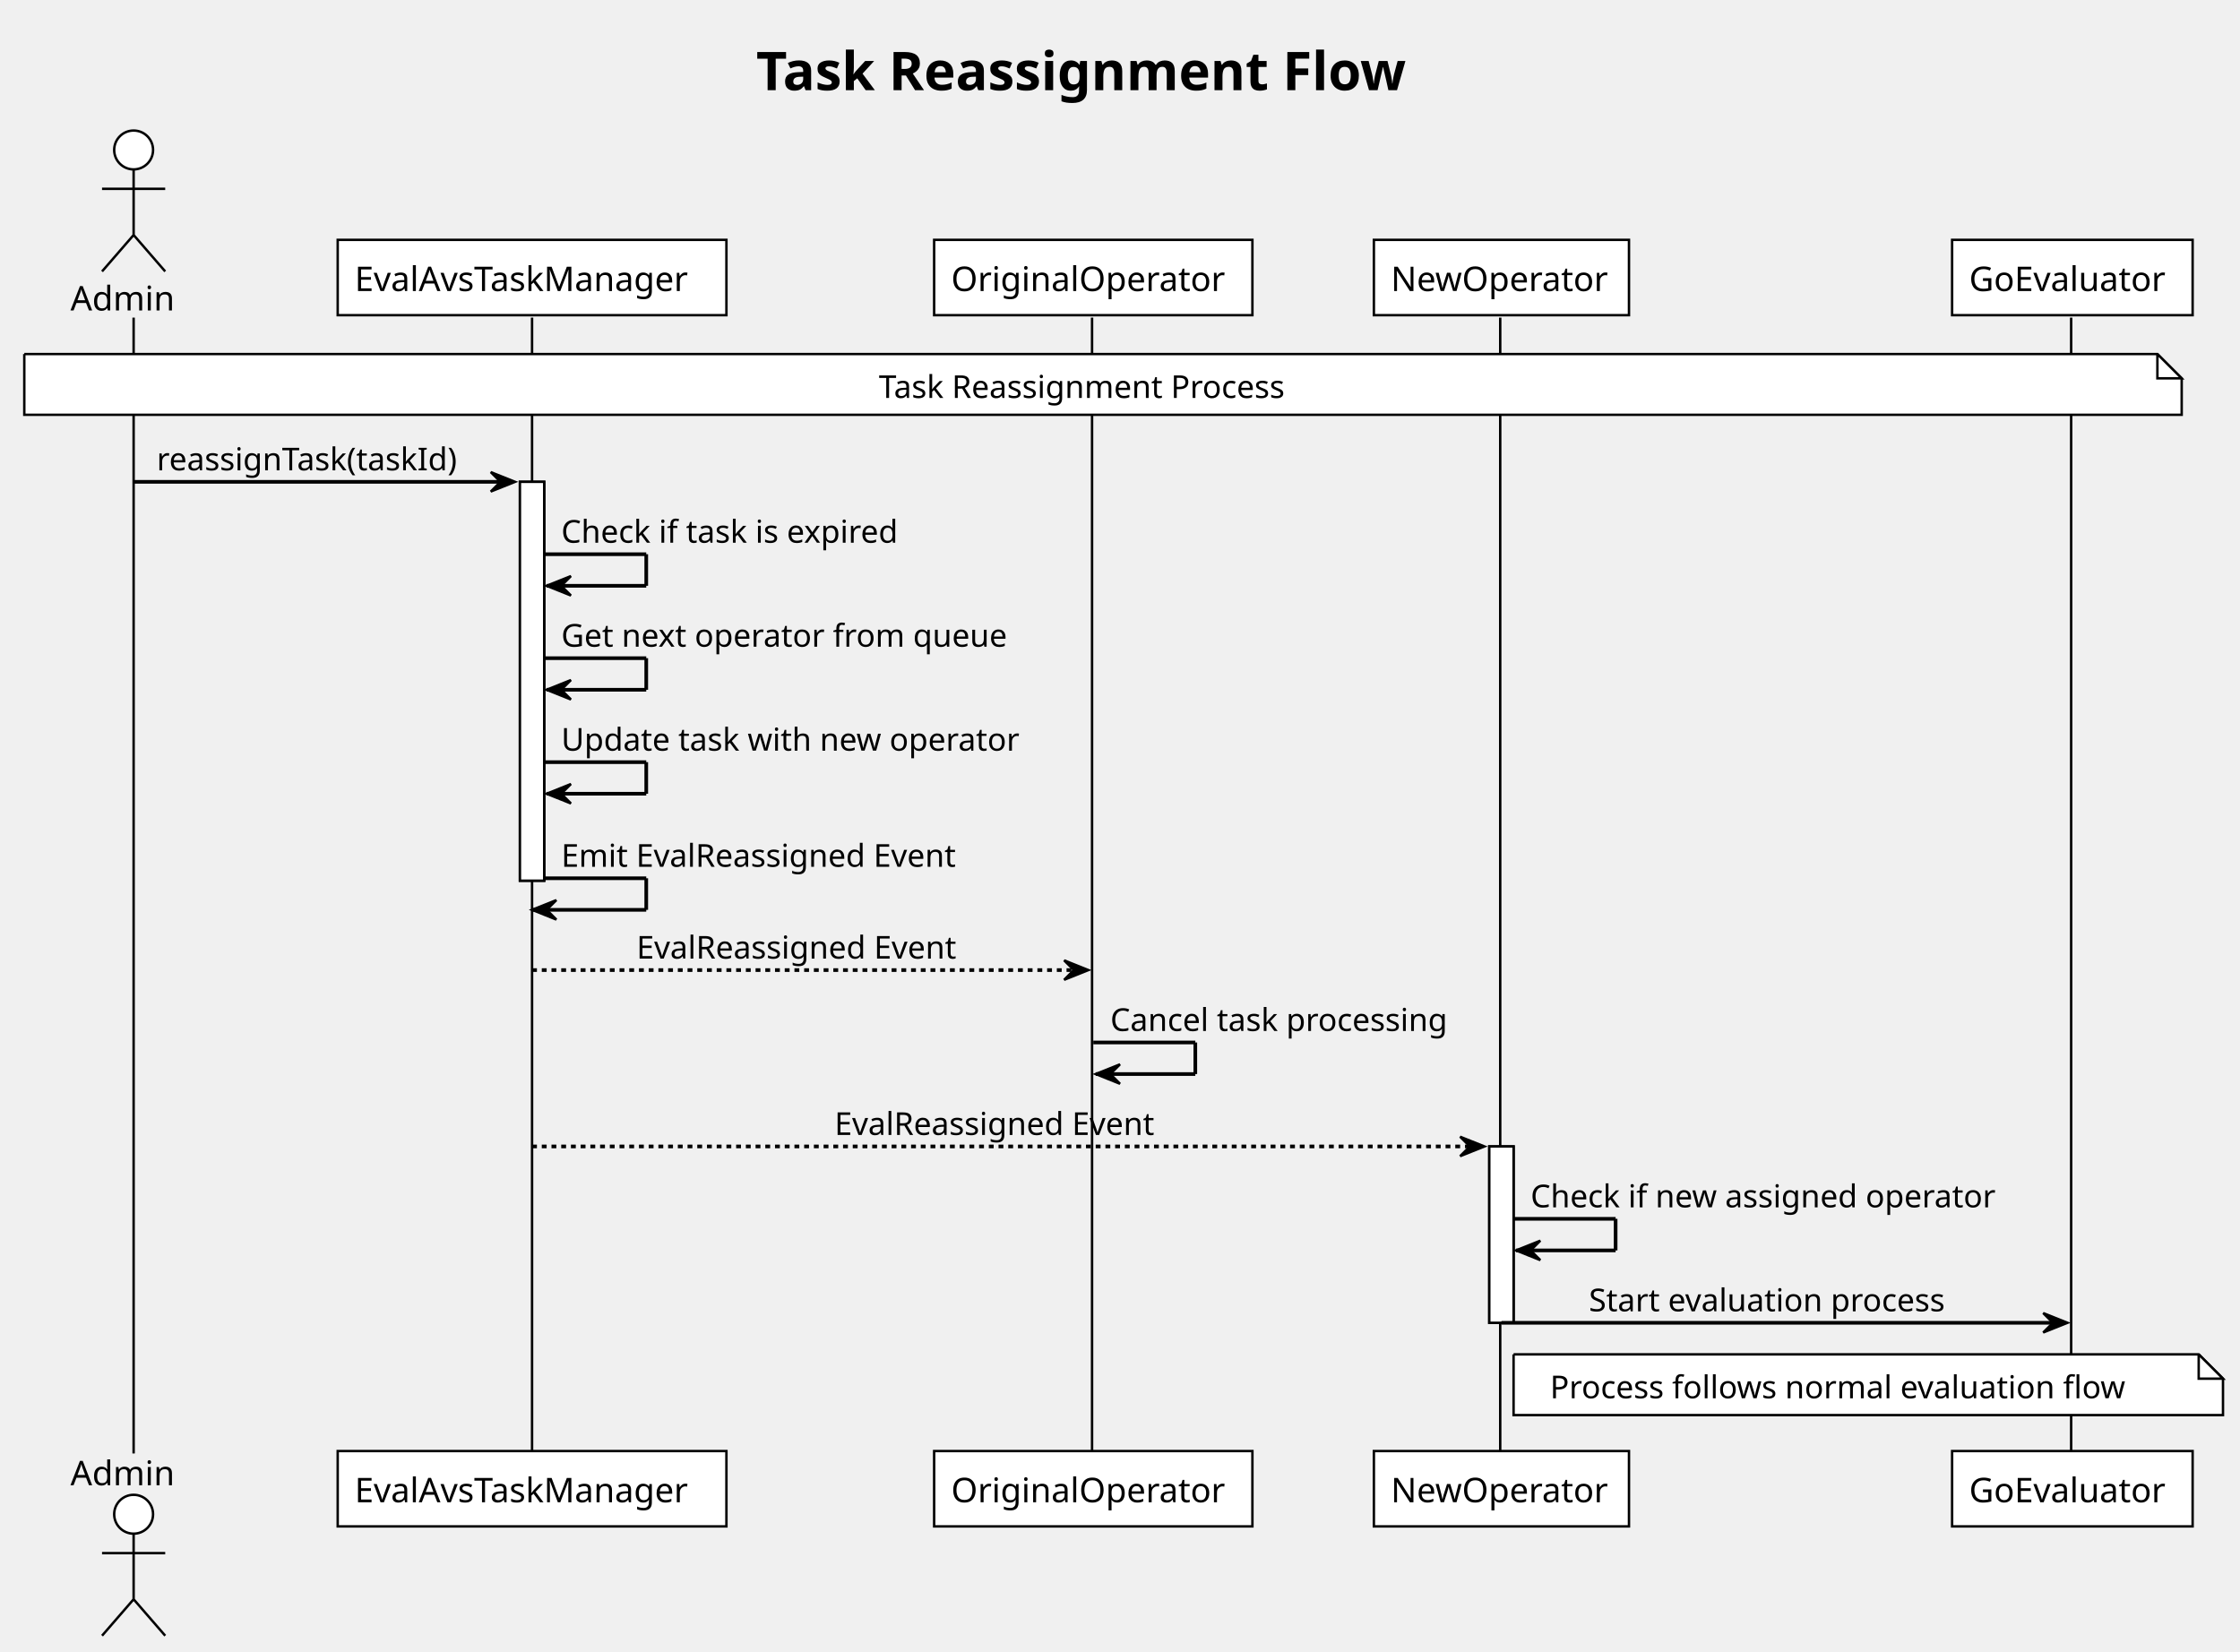
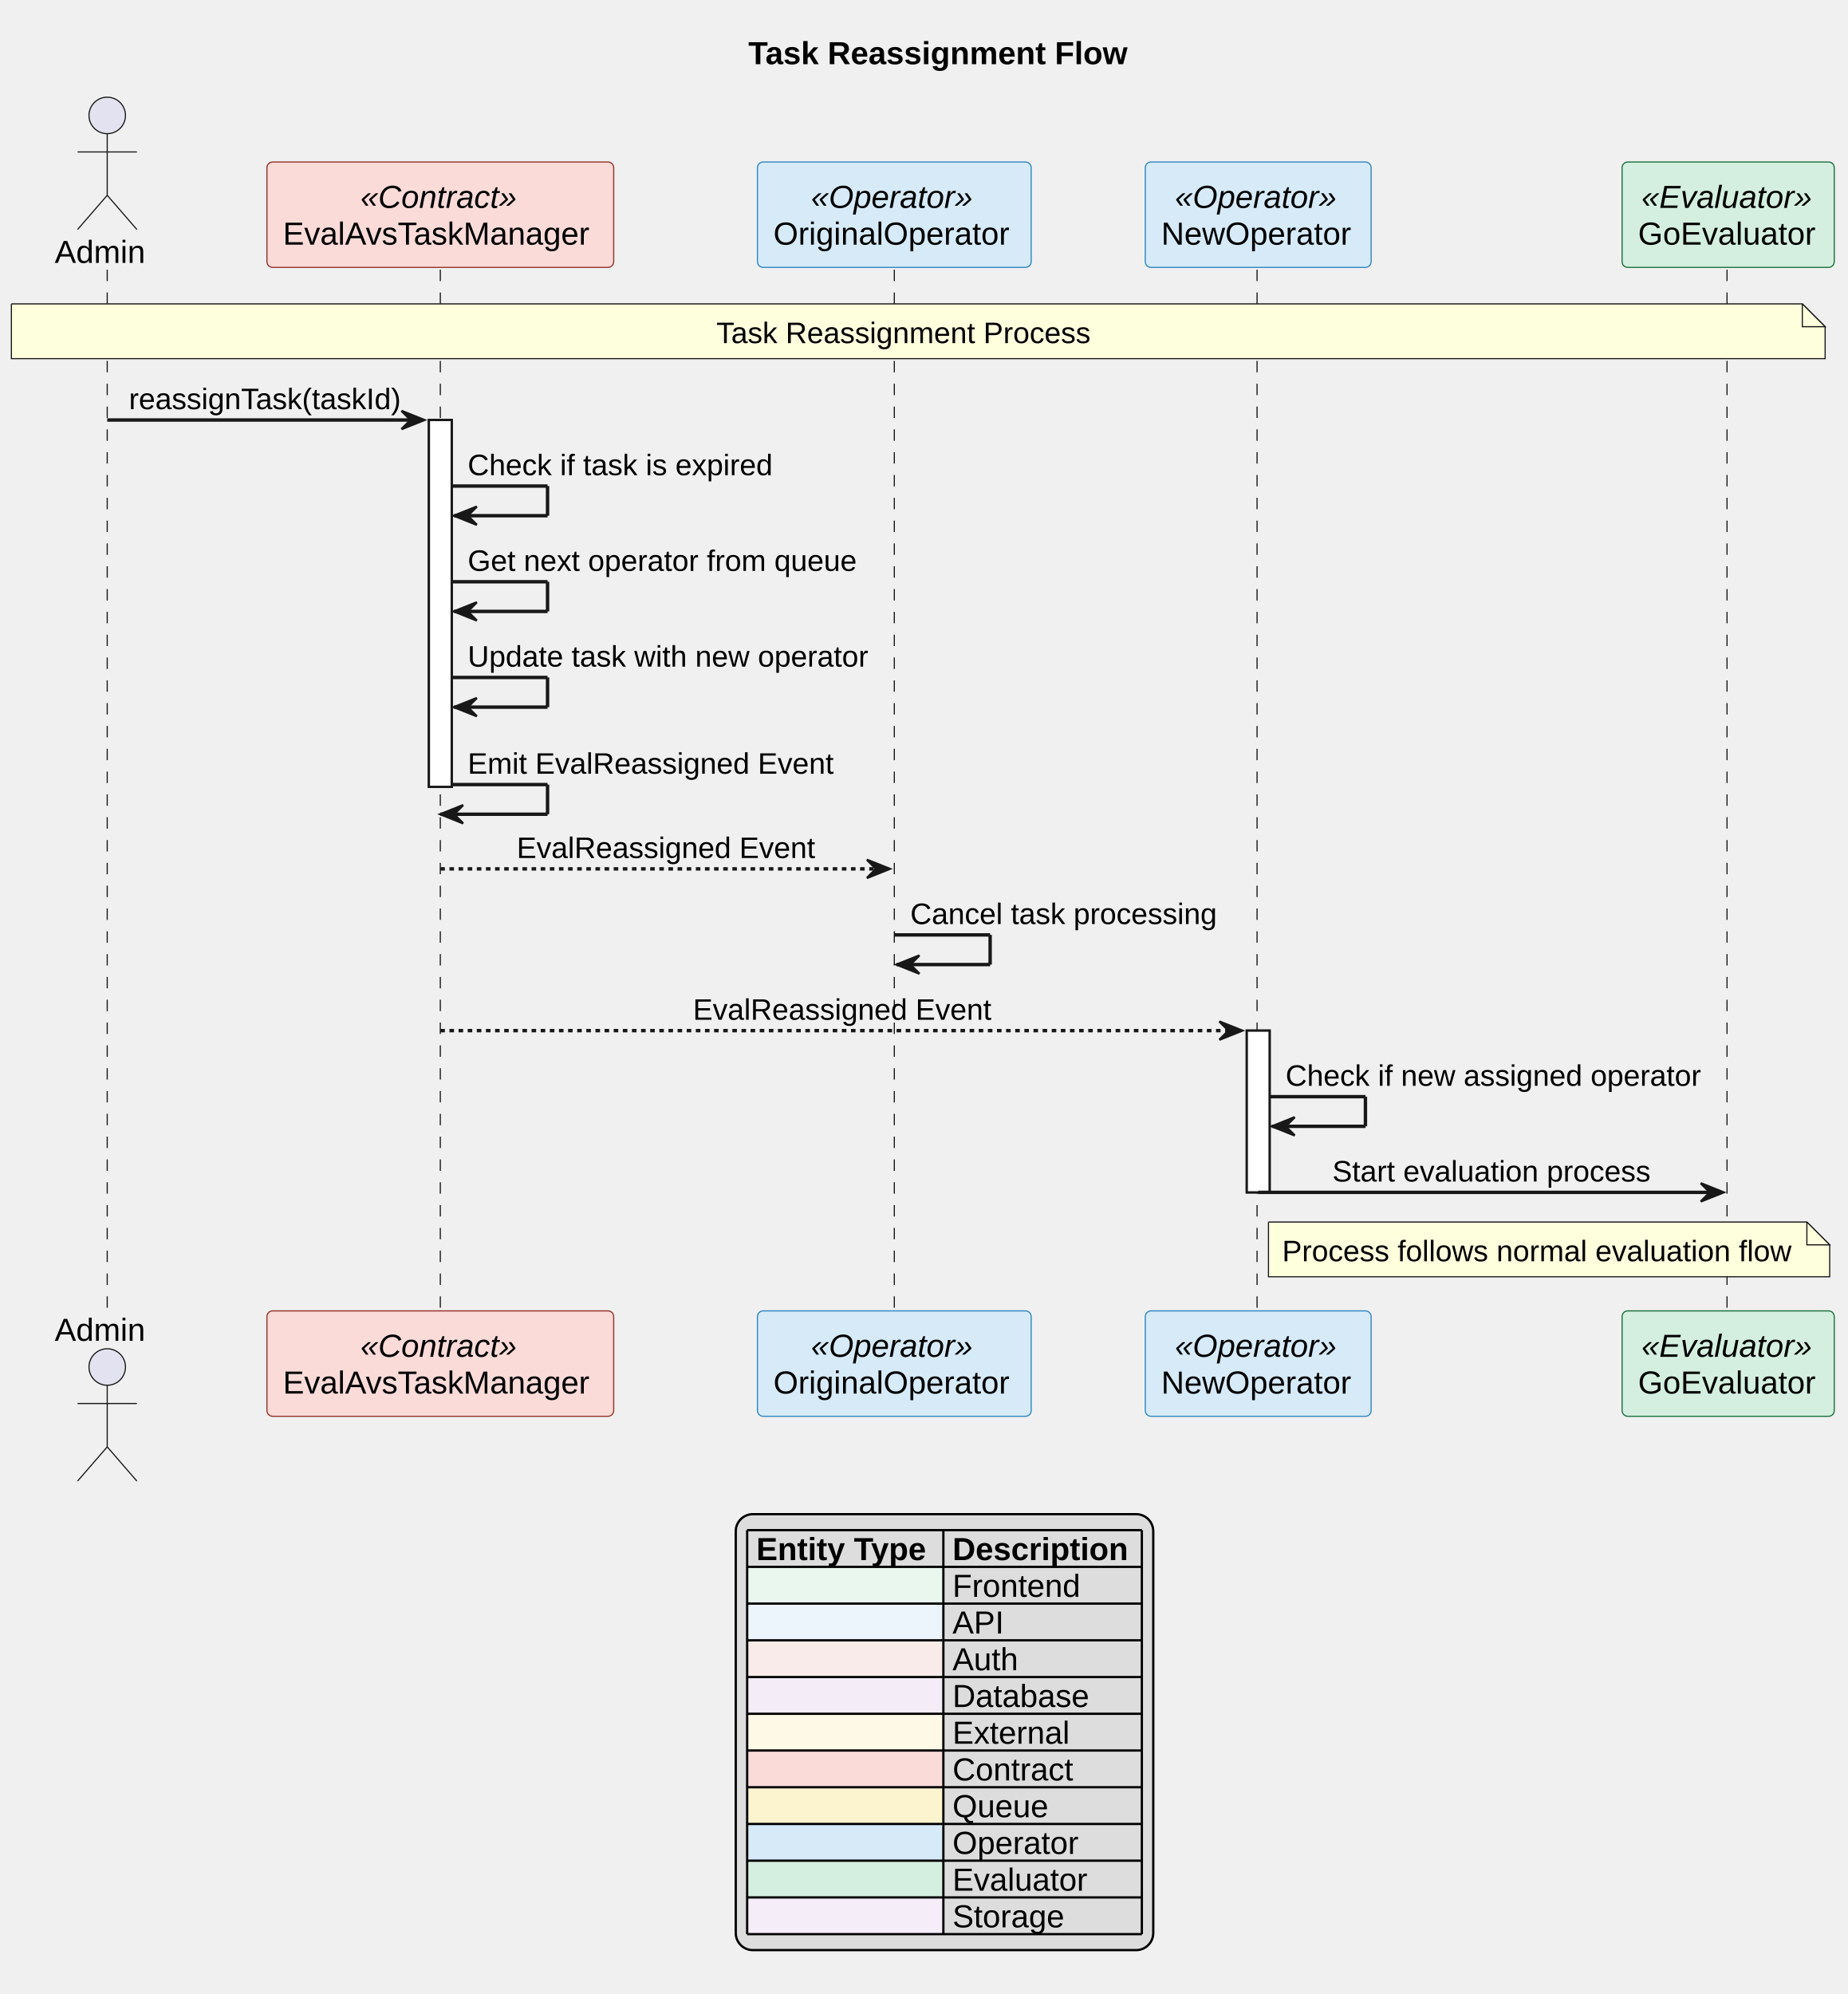
- <svg xmlns="http://www.w3.org/2000/svg" contentStyleType="text/css" height="680px" preserveAspectRatio="none" style="width:922px;height:680px;background:#FFFFFF;" version="1.1" viewBox="0 0 922 680" width="922px" zoomAndPan="magnify">
+ <svg xmlns="http://www.w3.org/2000/svg" contentStyleType="text/css" height="874px" preserveAspectRatio="none" style="width:810px;height:874px;background:#FFFFFF;" version="1.1" viewBox="0 0 810 874" width="810px" zoomAndPan="magnify">
  <defs />
  <g>
-     <text fill="#000000" font-family="Verdana" font-size="22" font-weight="bold" lengthAdjust="spacing" textLength="309" x="311.25" y="37.118">Task Reassignment Flow</text>
-     <rect fill="#FFFFFF" height="164.197" style="stroke:#000000;stroke-width:1.0;" width="10" x="214" y="198.351" />
-     <rect fill="#FFFFFF" height="72.599" style="stroke:#000000;stroke-width:1.0;" width="10" x="613" y="471.946" />
-     <line style="stroke:#000000;stroke-width:1.0;" x1="55" x2="55" y1="130.752" y2="598.344" />
-     <line style="stroke:#000000;stroke-width:1.0;" x1="219" x2="219" y1="130.752" y2="598.344" />
-     <line style="stroke:#000000;stroke-width:1.0;" x1="449.5" x2="449.5" y1="130.752" y2="598.344" />
-     <line style="stroke:#000000;stroke-width:1.0;" x1="617.5" x2="617.5" y1="130.752" y2="598.344" />
-     <line style="stroke:#000000;stroke-width:1.0;" x1="852.5" x2="852.5" y1="130.752" y2="598.344" />
-     <text fill="#000000" font-family="Verdana" font-size="14" lengthAdjust="spacing" textLength="46" x="29" y="127.812">Admin</text>
-     <ellipse cx="55" cy="61.737" fill="#FFFFFF" rx="8" ry="8" style="stroke:#000000;stroke-width:1.0;" />
-     <path d="M55,69.737 L55,96.737 M42,77.737 L68,77.737 M55,96.737 L42,111.737 M55,96.737 L68,111.737 " fill="none" style="stroke:#000000;stroke-width:1.0;" />
-     <text fill="#000000" font-family="Verdana" font-size="14" lengthAdjust="spacing" textLength="46" x="29" y="611.419">Admin</text>
-     <ellipse cx="55" cy="623.358" fill="#FFFFFF" rx="8" ry="8" style="stroke:#000000;stroke-width:1.0;" />
-     <path d="M55,631.358 L55,658.358 M42,639.358 L68,639.358 M55,658.358 L42,673.358 M55,658.358 L68,673.358 " fill="none" style="stroke:#000000;stroke-width:1.0;" />
-     <rect fill="#FFFFFF" height="31.015" style="stroke:#000000;stroke-width:1.0;" width="160" x="139" y="98.737" />
-     <text fill="#000000" font-family="Verdana" font-size="14" lengthAdjust="spacing" textLength="146" x="146" y="119.812">EvalAvsTaskManager</text>
-     <rect fill="#FFFFFF" height="31.015" style="stroke:#000000;stroke-width:1.0;" width="160" x="139" y="597.344" />
-     <text fill="#000000" font-family="Verdana" font-size="14" lengthAdjust="spacing" textLength="146" x="146" y="618.419">EvalAvsTaskManager</text>
-     <rect fill="#FFFFFF" height="31.015" style="stroke:#000000;stroke-width:1.0;" width="131" x="384.5" y="98.737" />
-     <text fill="#000000" font-family="Verdana" font-size="14" lengthAdjust="spacing" textLength="117" x="391.5" y="119.812">OriginalOperator</text>
-     <rect fill="#FFFFFF" height="31.015" style="stroke:#000000;stroke-width:1.0;" width="131" x="384.5" y="597.344" />
-     <text fill="#000000" font-family="Verdana" font-size="14" lengthAdjust="spacing" textLength="117" x="391.5" y="618.419">OriginalOperator</text>
-     <rect fill="#FFFFFF" height="31.015" style="stroke:#000000;stroke-width:1.0;" width="105" x="565.5" y="98.737" />
-     <text fill="#000000" font-family="Verdana" font-size="14" lengthAdjust="spacing" textLength="91" x="572.5" y="119.812">NewOperator</text>
-     <rect fill="#FFFFFF" height="31.015" style="stroke:#000000;stroke-width:1.0;" width="105" x="565.5" y="597.344" />
-     <text fill="#000000" font-family="Verdana" font-size="14" lengthAdjust="spacing" textLength="91" x="572.5" y="618.419">NewOperator</text>
-     <rect fill="#FFFFFF" height="31.015" style="stroke:#000000;stroke-width:1.0;" width="99" x="803.5" y="98.737" />
-     <text fill="#000000" font-family="Verdana" font-size="14" lengthAdjust="spacing" textLength="85" x="810.5" y="119.812">GoEvaluator</text>
-     <rect fill="#FFFFFF" height="31.015" style="stroke:#000000;stroke-width:1.0;" width="99" x="803.5" y="597.344" />
-     <text fill="#000000" font-family="Verdana" font-size="14" lengthAdjust="spacing" textLength="85" x="810.5" y="618.419">GoEvaluator</text>
-     <rect fill="#FFFFFF" height="164.197" style="stroke:#000000;stroke-width:1.0;" width="10" x="214" y="198.351" />
-     <rect fill="#FFFFFF" height="72.599" style="stroke:#000000;stroke-width:1.0;" width="10" x="613" y="471.946" />
-     <path d="M10,145.752 L10,170.752 L898,170.752 L898,155.752 L888,145.752 L10,145.752 " fill="#FFFFFF" style="stroke:#000000;stroke-width:1.0;" />
-     <path d="M888,145.752 L888,155.752 L898,155.752 L888,145.752 " fill="#FFFFFF" style="stroke:#000000;stroke-width:1.0;" />
-     <text fill="#000000" font-family="Verdana" font-size="13" lengthAdjust="spacing" textLength="185" x="361.75" y="163.822">Task Reassignment Process</text>
-     <polygon fill="#000000" points="202,194.351,212,198.351,202,202.351,206,198.351" style="stroke:#000000;stroke-width:1.0;" />
-     <line style="stroke:#000000;stroke-width:1.5;" x1="55" x2="208" y1="198.351" y2="198.351" />
-     <text fill="#000000" font-family="Verdana" font-size="13" lengthAdjust="spacing" textLength="140" x="64.5" y="193.621">reassignTask(taskId)</text>
-     <line style="stroke:#000000;stroke-width:1.5;" x1="224" x2="266" y1="228.15" y2="228.15" />
-     <line style="stroke:#000000;stroke-width:1.5;" x1="266" x2="266" y1="228.15" y2="241.15" />
-     <line style="stroke:#000000;stroke-width:1.5;" x1="225" x2="266" y1="241.15" y2="241.15" />
-     <polygon fill="#000000" points="235,237.15,225,241.15,235,245.15,231,241.15" style="stroke:#000000;stroke-width:1.0;" />
-     <text fill="#000000" font-family="Verdana" font-size="13" lengthAdjust="spacing" textLength="158" x="231" y="223.42">Check if task is expired</text>
-     <line style="stroke:#000000;stroke-width:1.5;" x1="224" x2="266" y1="270.949" y2="270.949" />
-     <line style="stroke:#000000;stroke-width:1.5;" x1="266" x2="266" y1="270.949" y2="283.949" />
-     <line style="stroke:#000000;stroke-width:1.5;" x1="225" x2="266" y1="283.949" y2="283.949" />
-     <polygon fill="#000000" points="235,279.949,225,283.949,235,287.949,231,283.949" style="stroke:#000000;stroke-width:1.0;" />
-     <text fill="#000000" font-family="Verdana" font-size="13" lengthAdjust="spacing" textLength="201" x="231" y="266.22">Get next operator from queue</text>
-     <line style="stroke:#000000;stroke-width:1.5;" x1="224" x2="266" y1="313.748" y2="313.748" />
-     <line style="stroke:#000000;stroke-width:1.5;" x1="266" x2="266" y1="313.748" y2="326.748" />
-     <line style="stroke:#000000;stroke-width:1.5;" x1="225" x2="266" y1="326.748" y2="326.748" />
-     <polygon fill="#000000" points="235,322.748,225,326.748,235,330.748,231,326.748" style="stroke:#000000;stroke-width:1.0;" />
-     <text fill="#000000" font-family="Verdana" font-size="13" lengthAdjust="spacing" textLength="207" x="231" y="309.019">Update task with new operator</text>
-     <line style="stroke:#000000;stroke-width:1.5;" x1="224" x2="266" y1="361.548" y2="361.548" />
-     <line style="stroke:#000000;stroke-width:1.5;" x1="266" x2="266" y1="361.548" y2="374.548" />
-     <line style="stroke:#000000;stroke-width:1.5;" x1="219" x2="266" y1="374.548" y2="374.548" />
-     <polygon fill="#000000" points="229,370.548,219,374.548,229,378.548,225,374.548" style="stroke:#000000;stroke-width:1.0;" />
-     <text fill="#000000" font-family="Verdana" font-size="13" lengthAdjust="spacing" textLength="180" x="231" y="356.818">Emit EvalReassigned Event</text>
-     <polygon fill="#000000" points="438,395.347,448,399.347,438,403.347,442,399.347" style="stroke:#000000;stroke-width:1.0;" />
-     <line style="stroke:#000000;stroke-width:1.5;stroke-dasharray:2.0,2.0;" x1="219" x2="444" y1="399.347" y2="399.347" />
-     <text fill="#000000" font-family="Verdana" font-size="13" lengthAdjust="spacing" textLength="145" x="262" y="394.618">EvalReassigned Event</text>
-     <line style="stroke:#000000;stroke-width:1.5;" x1="450" x2="492" y1="429.147" y2="429.147" />
-     <line style="stroke:#000000;stroke-width:1.5;" x1="492" x2="492" y1="429.147" y2="442.147" />
-     <line style="stroke:#000000;stroke-width:1.5;" x1="451" x2="492" y1="442.147" y2="442.147" />
-     <polygon fill="#000000" points="461,438.147,451,442.147,461,446.147,457,442.147" style="stroke:#000000;stroke-width:1.0;" />
-     <text fill="#000000" font-family="Verdana" font-size="13" lengthAdjust="spacing" textLength="153" x="457" y="424.417">Cancel task processing</text>
-     <polygon fill="#000000" points="601,467.946,611,471.946,601,475.946,605,471.946" style="stroke:#000000;stroke-width:1.0;" />
-     <line style="stroke:#000000;stroke-width:1.5;stroke-dasharray:2.0,2.0;" x1="219" x2="607" y1="471.946" y2="471.946" />
-     <text fill="#000000" font-family="Verdana" font-size="13" lengthAdjust="spacing" textLength="145" x="343.5" y="467.216">EvalReassigned Event</text>
-     <line style="stroke:#000000;stroke-width:1.5;" x1="623" x2="665" y1="501.745" y2="501.745" />
-     <line style="stroke:#000000;stroke-width:1.5;" x1="665" x2="665" y1="501.745" y2="514.745" />
-     <line style="stroke:#000000;stroke-width:1.5;" x1="624" x2="665" y1="514.745" y2="514.745" />
-     <polygon fill="#000000" points="634,510.745,624,514.745,634,518.745,630,514.745" style="stroke:#000000;stroke-width:1.0;" />
-     <text fill="#000000" font-family="Verdana" font-size="13" lengthAdjust="spacing" textLength="211" x="630" y="497.016">Check if new assigned operator</text>
-     <polygon fill="#000000" points="841,540.544,851,544.544,841,548.544,845,544.544" style="stroke:#000000;stroke-width:1.0;" />
-     <line style="stroke:#000000;stroke-width:1.5;" x1="618" x2="847" y1="544.544" y2="544.544" />
-     <text fill="#000000" font-family="Verdana" font-size="13" lengthAdjust="spacing" textLength="163" x="654" y="539.815">Start evaluation process</text>
-     <path d="M623,557.544 L623,582.544 L915,582.544 L915,567.544 L905,557.544 L623,557.544 " fill="#FFFFFF" style="stroke:#000000;stroke-width:1.0;" />
-     <path d="M905,557.544 L905,567.544 L915,567.544 L905,557.544 " fill="#FFFFFF" style="stroke:#000000;stroke-width:1.0;" />
-     <text fill="#000000" font-family="Verdana" font-size="13" lengthAdjust="spacing" textLength="262" x="638" y="575.614">Process follows normal evaluation flow</text>
+     <text fill="#000000" font-family="Arial" font-size="14" font-weight="bold" lengthAdjust="spacing" textLength="172" x="328" y="28.132">Task Reassignment Flow</text>
+     <rect fill="#FFFFFF" height="160.795" style="stroke:#181818;stroke-width:1.0;" width="10" x="188" y="184.095" />
+     <rect fill="#FFFFFF" height="70.897" style="stroke:#181818;stroke-width:1.0;" width="10" x="546.5" y="451.736" />
+     <line style="stroke:#181818;stroke-width:0.5;stroke-dasharray:5.0,5.0;" x1="47" x2="47" y1="118.197" y2="575.582" />
+     <line style="stroke:#181818;stroke-width:0.5;stroke-dasharray:5.0,5.0;" x1="193" x2="193" y1="118.197" y2="575.582" />
+     <line style="stroke:#181818;stroke-width:0.5;stroke-dasharray:5.0,5.0;" x1="392" x2="392" y1="118.197" y2="575.582" />
+     <line style="stroke:#181818;stroke-width:0.5;stroke-dasharray:5.0,5.0;" x1="551" x2="551" y1="118.197" y2="575.582" />
+     <line style="stroke:#181818;stroke-width:0.5;stroke-dasharray:5.0,5.0;" x1="757" x2="757" y1="118.197" y2="575.582" />
+     <text fill="#000000" font-family="Arial" font-size="14" lengthAdjust="spacing" textLength="40" x="24" y="115.231">Admin</text>
+     <ellipse cx="47" cy="50.599" fill="#E2E2F0" rx="8" ry="8" style="stroke:#181818;stroke-width:0.5;" />
+     <path d="M47,58.599 L47,85.599 M34,66.599 L60,66.599 M47,85.599 L34,100.599 M47,85.599 L60,100.599 " fill="none" style="stroke:#181818;stroke-width:0.5;" />
+     <text fill="#000000" font-family="Arial" font-size="14" lengthAdjust="spacing" textLength="40" x="24" y="587.714">Admin</text>
+     <ellipse cx="47" cy="599.181" fill="#E2E2F0" rx="8" ry="8" style="stroke:#181818;stroke-width:0.5;" />
+     <path d="M47,607.181 L47,634.181 M34,615.181 L60,615.181 M47,634.181 L34,649.181 M47,634.181 L60,649.181 " fill="none" style="stroke:#181818;stroke-width:0.5;" />
+     <rect fill="#FADBD8" height="46.197" rx="2.5" ry="2.5" style="stroke:#943126;stroke-width:0.5;" width="152" x="117" y="71" />
+     <text fill="#000000" font-family="Arial" font-size="14" font-style="italic" lengthAdjust="spacing" textLength="70" x="158" y="91.132">«Contract»</text>
+     <text fill="#000000" font-family="Arial" font-size="14" lengthAdjust="spacing" textLength="138" x="124" y="107.231">EvalAvsTaskManager</text>
+     <rect fill="#FADBD8" height="46.197" rx="2.5" ry="2.5" style="stroke:#943126;stroke-width:0.5;" width="152" x="117" y="574.582" />
+     <text fill="#000000" font-family="Arial" font-size="14" font-style="italic" lengthAdjust="spacing" textLength="70" x="158" y="594.714">«Contract»</text>
+     <text fill="#000000" font-family="Arial" font-size="14" lengthAdjust="spacing" textLength="138" x="124" y="610.812">EvalAvsTaskManager</text>
+     <rect fill="#D6EAF8" height="46.197" rx="2.5" ry="2.5" style="stroke:#2E86C1;stroke-width:0.5;" width="120" x="332" y="71" />
+     <text fill="#000000" font-family="Arial" font-size="14" font-style="italic" lengthAdjust="spacing" textLength="73" x="355.5" y="91.132">«Operator»</text>
+     <text fill="#000000" font-family="Arial" font-size="14" lengthAdjust="spacing" textLength="106" x="339" y="107.231">OriginalOperator</text>
+     <rect fill="#D6EAF8" height="46.197" rx="2.5" ry="2.5" style="stroke:#2E86C1;stroke-width:0.5;" width="120" x="332" y="574.582" />
+     <text fill="#000000" font-family="Arial" font-size="14" font-style="italic" lengthAdjust="spacing" textLength="73" x="355.5" y="594.714">«Operator»</text>
+     <text fill="#000000" font-family="Arial" font-size="14" lengthAdjust="spacing" textLength="106" x="339" y="610.812">OriginalOperator</text>
+     <rect fill="#D6EAF8" height="46.197" rx="2.5" ry="2.5" style="stroke:#2E86C1;stroke-width:0.5;" width="99" x="502" y="71" />
+     <text fill="#000000" font-family="Arial" font-size="14" font-style="italic" lengthAdjust="spacing" textLength="73" x="515" y="91.132">«Operator»</text>
+     <text fill="#000000" font-family="Arial" font-size="14" lengthAdjust="spacing" textLength="85" x="509" y="107.231">NewOperator</text>
+     <rect fill="#D6EAF8" height="46.197" rx="2.5" ry="2.5" style="stroke:#2E86C1;stroke-width:0.5;" width="99" x="502" y="574.582" />
+     <text fill="#000000" font-family="Arial" font-size="14" font-style="italic" lengthAdjust="spacing" textLength="73" x="515" y="594.714">«Operator»</text>
+     <text fill="#000000" font-family="Arial" font-size="14" lengthAdjust="spacing" textLength="85" x="509" y="610.812">NewOperator</text>
+     <rect fill="#D4EFDF" height="46.197" rx="2.5" ry="2.5" style="stroke:#196F3D;stroke-width:0.5;" width="93" x="711" y="71" />
+     <text fill="#000000" font-family="Arial" font-size="14" font-style="italic" lengthAdjust="spacing" textLength="76" x="719.5" y="91.132">«Evaluator»</text>
+     <text fill="#000000" font-family="Arial" font-size="14" lengthAdjust="spacing" textLength="79" x="718" y="107.231">GoEvaluator</text>
+     <rect fill="#D4EFDF" height="46.197" rx="2.5" ry="2.5" style="stroke:#196F3D;stroke-width:0.5;" width="93" x="711" y="574.582" />
+     <text fill="#000000" font-family="Arial" font-size="14" font-style="italic" lengthAdjust="spacing" textLength="76" x="719.5" y="594.714">«Evaluator»</text>
+     <text fill="#000000" font-family="Arial" font-size="14" lengthAdjust="spacing" textLength="79" x="718" y="610.812">GoEvaluator</text>
+     <rect fill="#FFFFFF" height="160.795" style="stroke:#181818;stroke-width:1.0;" width="10" x="188" y="184.095" />
+     <rect fill="#FFFFFF" height="70.897" style="stroke:#181818;stroke-width:1.0;" width="10" x="546.5" y="451.736" />
+     <path d="M5,133.197 L5,157.197 L800,157.197 L800,143.197 L790,133.197 L5,133.197 " fill="#FEFFDD" style="stroke:#181818;stroke-width:0.5;" />
+     <path d="M790,133.197 L790,143.197 L800,143.197 L790,133.197 " fill="#FEFFDD" style="stroke:#181818;stroke-width:0.5;" />
+     <text fill="#000000" font-family="Arial" font-size="13" lengthAdjust="spacing" textLength="168" x="314" y="150.391">Task Reassignment Process</text>
+     <polygon fill="#181818" points="176,180.095,186,184.095,176,188.095,180,184.095" style="stroke:#181818;stroke-width:1.0;" />
+     <line style="stroke:#181818;stroke-width:1.5;" x1="47" x2="182" y1="184.095" y2="184.095" />
+     <text fill="#000000" font-family="Arial" font-size="13" lengthAdjust="spacing" textLength="122" x="56.5" y="179.34">reassignTask(taskId)</text>
+     <line style="stroke:#181818;stroke-width:1.5;" x1="198" x2="240" y1="213.043" y2="213.043" />
+     <line style="stroke:#181818;stroke-width:1.5;" x1="240" x2="240" y1="213.043" y2="226.043" />
+     <line style="stroke:#181818;stroke-width:1.5;" x1="199" x2="240" y1="226.043" y2="226.043" />
+     <polygon fill="#181818" points="209,222.043,199,226.043,209,230.043,205,226.043" style="stroke:#181818;stroke-width:1.0;" />
+     <text fill="#000000" font-family="Arial" font-size="13" lengthAdjust="spacing" textLength="137" x="205" y="208.289">Check if task is expired</text>
+     <line style="stroke:#181818;stroke-width:1.5;" x1="198" x2="240" y1="254.992" y2="254.992" />
+     <line style="stroke:#181818;stroke-width:1.5;" x1="240" x2="240" y1="254.992" y2="267.992" />
+     <line style="stroke:#181818;stroke-width:1.5;" x1="199" x2="240" y1="267.992" y2="267.992" />
+     <polygon fill="#181818" points="209,263.992,199,267.992,209,271.992,205,267.992" style="stroke:#181818;stroke-width:1.0;" />
+     <text fill="#000000" font-family="Arial" font-size="13" lengthAdjust="spacing" textLength="170" x="205" y="250.237">Get next operator from queue</text>
+     <line style="stroke:#181818;stroke-width:1.5;" x1="198" x2="240" y1="296.941" y2="296.941" />
+     <line style="stroke:#181818;stroke-width:1.5;" x1="240" x2="240" y1="296.941" y2="309.941" />
+     <line style="stroke:#181818;stroke-width:1.5;" x1="199" x2="240" y1="309.941" y2="309.941" />
+     <polygon fill="#181818" points="209,305.941,199,309.941,209,313.941,205,309.941" style="stroke:#181818;stroke-width:1.0;" />
+     <text fill="#000000" font-family="Arial" font-size="13" lengthAdjust="spacing" textLength="175" x="205" y="292.186">Update task with new operator</text>
+     <line style="stroke:#181818;stroke-width:1.5;" x1="198" x2="240" y1="343.89" y2="343.89" />
+     <line style="stroke:#181818;stroke-width:1.5;" x1="240" x2="240" y1="343.89" y2="356.89" />
+     <line style="stroke:#181818;stroke-width:1.5;" x1="193" x2="240" y1="356.89" y2="356.89" />
+     <polygon fill="#181818" points="203,352.89,193,356.89,203,360.89,199,356.89" style="stroke:#181818;stroke-width:1.0;" />
+     <text fill="#000000" font-family="Arial" font-size="13" lengthAdjust="spacing" textLength="163" x="205" y="339.135">Emit EvalReassigned Event</text>
+     <polygon fill="#181818" points="380,376.838,390,380.838,380,384.838,384,380.838" style="stroke:#181818;stroke-width:1.0;" />
+     <line style="stroke:#181818;stroke-width:1.5;stroke-dasharray:2.0,2.0;" x1="193" x2="386" y1="380.838" y2="380.838" />
+     <text fill="#000000" font-family="Arial" font-size="13" lengthAdjust="spacing" textLength="132" x="226.5" y="376.084">EvalReassigned Event</text>
+     <line style="stroke:#181818;stroke-width:1.5;" x1="392" x2="434" y1="409.787" y2="409.787" />
+     <line style="stroke:#181818;stroke-width:1.5;" x1="434" x2="434" y1="409.787" y2="422.787" />
+     <line style="stroke:#181818;stroke-width:1.5;" x1="393" x2="434" y1="422.787" y2="422.787" />
+     <polygon fill="#181818" points="403,418.787,393,422.787,403,426.787,399,422.787" style="stroke:#181818;stroke-width:1.0;" />
+     <text fill="#000000" font-family="Arial" font-size="13" lengthAdjust="spacing" textLength="136" x="399" y="405.032">Cancel task processing</text>
+     <polygon fill="#181818" points="534.5,447.736,544.5,451.736,534.5,455.736,538.5,451.736" style="stroke:#181818;stroke-width:1.0;" />
+     <line style="stroke:#181818;stroke-width:1.5;stroke-dasharray:2.0,2.0;" x1="193" x2="540.5" y1="451.736" y2="451.736" />
+     <text fill="#000000" font-family="Arial" font-size="13" lengthAdjust="spacing" textLength="132" x="303.75" y="446.981">EvalReassigned Event</text>
+     <line style="stroke:#181818;stroke-width:1.5;" x1="556.5" x2="598.5" y1="480.685" y2="480.685" />
+     <line style="stroke:#181818;stroke-width:1.5;" x1="598.5" x2="598.5" y1="480.685" y2="493.685" />
+     <line style="stroke:#181818;stroke-width:1.5;" x1="557.5" x2="598.5" y1="493.685" y2="493.685" />
+     <polygon fill="#181818" points="567.5,489.685,557.5,493.685,567.5,497.685,563.5,493.685" style="stroke:#181818;stroke-width:1.0;" />
+     <text fill="#000000" font-family="Arial" font-size="13" lengthAdjust="spacing" textLength="182" x="563.5" y="475.93">Check if new assigned operator</text>
+     <polygon fill="#181818" points="745.5,518.633,755.5,522.633,745.5,526.633,749.5,522.633" style="stroke:#181818;stroke-width:1.0;" />
+     <line style="stroke:#181818;stroke-width:1.5;" x1="551.5" x2="751.5" y1="522.633" y2="522.633" />
+     <text fill="#000000" font-family="Arial" font-size="13" lengthAdjust="spacing" textLength="141" x="584" y="517.878">Start evaluation process</text>
+     <path d="M556,535.633 L556,559.633 L802,559.633 L802,545.633 L792,535.633 L556,535.633 " fill="#FEFFDD" style="stroke:#181818;stroke-width:0.5;" />
+     <path d="M792,535.633 L792,545.633 L802,545.633 L792,535.633 " fill="#FEFFDD" style="stroke:#181818;stroke-width:0.5;" />
+     <text fill="#000000" font-family="Arial" font-size="13" lengthAdjust="spacing" textLength="225" x="562" y="552.827">Process follows normal evaluation flow</text>
+     <rect fill="#DDDDDD" height="191.085" id="_legend" rx="7.5" ry="7.5" style="stroke:#000000;stroke-width:1.0;" width="183" x="322.5" y="663.681" />
+     <text fill="#000000" font-family="Arial" font-size="14" font-weight="bold" lengthAdjust="spacing" textLength="78" x="331.5" y="683.812">Entity Type</text>
+     <text fill="#000000" font-family="Arial" font-size="14" font-weight="bold" lengthAdjust="spacing" textLength="79" x="417.5" y="683.812">Description</text>
+     <rect fill="#E9F7EF" height="16.099" style="stroke:none;stroke-width:1.0;" width="86" x="327.5" y="686.779" />
+     <text fill="#000000" font-family="Arial" font-size="14" lengthAdjust="spacing" textLength="4" x="327.5" y="699.911"> </text>
+     <text fill="#000000" font-family="Arial" font-size="14" lengthAdjust="spacing" textLength="58" x="417.5" y="699.911">Frontend</text>
+     <rect fill="#EBF5FB" height="16.099" style="stroke:none;stroke-width:1.0;" width="86" x="327.5" y="702.878" />
+     <text fill="#000000" font-family="Arial" font-size="14" lengthAdjust="spacing" textLength="4" x="327.5" y="716.01"> </text>
+     <text fill="#000000" font-family="Arial" font-size="14" lengthAdjust="spacing" textLength="22" x="417.5" y="716.01">API</text>
+     <rect fill="#F9EBEA" height="16.099" style="stroke:none;stroke-width:1.0;" width="86" x="327.5" y="718.977" />
+     <text fill="#000000" font-family="Arial" font-size="14" lengthAdjust="spacing" textLength="4" x="327.5" y="732.108"> </text>
+     <text fill="#000000" font-family="Arial" font-size="14" lengthAdjust="spacing" textLength="29" x="417.5" y="732.108">Auth</text>
+     <rect fill="#F4ECF7" height="16.099" style="stroke:none;stroke-width:1.0;" width="86" x="327.5" y="735.075" />
+     <text fill="#000000" font-family="Arial" font-size="14" lengthAdjust="spacing" textLength="4" x="327.5" y="748.207"> </text>
+     <text fill="#000000" font-family="Arial" font-size="14" lengthAdjust="spacing" textLength="61" x="417.5" y="748.207">Database</text>
+     <rect fill="#FEF9E7" height="16.099" style="stroke:none;stroke-width:1.0;" width="86" x="327.5" y="751.174" />
+     <text fill="#000000" font-family="Arial" font-size="14" lengthAdjust="spacing" textLength="4" x="327.5" y="764.306"> </text>
+     <text fill="#000000" font-family="Arial" font-size="14" lengthAdjust="spacing" textLength="52" x="417.5" y="764.306">External</text>
+     <rect fill="#FADBD8" height="16.099" style="stroke:none;stroke-width:1.0;" width="86" x="327.5" y="767.273" />
+     <text fill="#000000" font-family="Arial" font-size="14" lengthAdjust="spacing" textLength="4" x="327.5" y="780.404"> </text>
+     <text fill="#000000" font-family="Arial" font-size="14" lengthAdjust="spacing" textLength="54" x="417.5" y="780.404">Contract</text>
+     <rect fill="#FCF3CF" height="16.099" style="stroke:none;stroke-width:1.0;" width="86" x="327.5" y="783.371" />
+     <text fill="#000000" font-family="Arial" font-size="14" lengthAdjust="spacing" textLength="4" x="327.5" y="796.503"> </text>
+     <text fill="#000000" font-family="Arial" font-size="14" lengthAdjust="spacing" textLength="43" x="417.5" y="796.503">Queue</text>
+     <rect fill="#D6EAF8" height="16.099" style="stroke:none;stroke-width:1.0;" width="86" x="327.5" y="799.47" />
+     <text fill="#000000" font-family="Arial" font-size="14" lengthAdjust="spacing" textLength="4" x="327.5" y="812.602"> </text>
+     <text fill="#000000" font-family="Arial" font-size="14" lengthAdjust="spacing" textLength="57" x="417.5" y="812.602">Operator</text>
+     <rect fill="#D4EFDF" height="16.099" style="stroke:none;stroke-width:1.0;" width="86" x="327.5" y="815.568" />
+     <text fill="#000000" font-family="Arial" font-size="14" lengthAdjust="spacing" textLength="4" x="327.5" y="828.7"> </text>
+     <text fill="#000000" font-family="Arial" font-size="14" lengthAdjust="spacing" textLength="60" x="417.5" y="828.7">Evaluator</text>
+     <rect fill="#F5EEF8" height="16.099" style="stroke:none;stroke-width:1.0;" width="86" x="327.5" y="831.667" />
+     <text fill="#000000" font-family="Arial" font-size="14" lengthAdjust="spacing" textLength="4" x="327.5" y="844.799"> </text>
+     <text fill="#000000" font-family="Arial" font-size="14" lengthAdjust="spacing" textLength="50" x="417.5" y="844.799">Storage</text>
+     <line style="stroke:#000000;stroke-width:1.0;" x1="327.5" x2="500.5" y1="670.681" y2="670.681" />
+     <line style="stroke:#000000;stroke-width:1.0;" x1="327.5" x2="500.5" y1="686.779" y2="686.779" />
+     <line style="stroke:#000000;stroke-width:1.0;" x1="327.5" x2="500.5" y1="702.878" y2="702.878" />
+     <line style="stroke:#000000;stroke-width:1.0;" x1="327.5" x2="500.5" y1="718.977" y2="718.977" />
+     <line style="stroke:#000000;stroke-width:1.0;" x1="327.5" x2="500.5" y1="735.075" y2="735.075" />
+     <line style="stroke:#000000;stroke-width:1.0;" x1="327.5" x2="500.5" y1="751.174" y2="751.174" />
+     <line style="stroke:#000000;stroke-width:1.0;" x1="327.5" x2="500.5" y1="767.273" y2="767.273" />
+     <line style="stroke:#000000;stroke-width:1.0;" x1="327.5" x2="500.5" y1="783.371" y2="783.371" />
+     <line style="stroke:#000000;stroke-width:1.0;" x1="327.5" x2="500.5" y1="799.47" y2="799.47" />
+     <line style="stroke:#000000;stroke-width:1.0;" x1="327.5" x2="500.5" y1="815.568" y2="815.568" />
+     <line style="stroke:#000000;stroke-width:1.0;" x1="327.5" x2="500.5" y1="831.667" y2="831.667" />
+     <line style="stroke:#000000;stroke-width:1.0;" x1="327.5" x2="500.5" y1="847.766" y2="847.766" />
+     <line style="stroke:#000000;stroke-width:1.0;" x1="327.5" x2="327.5" y1="670.681" y2="847.766" />
+     <line style="stroke:#000000;stroke-width:1.0;" x1="413.5" x2="413.5" y1="670.681" y2="847.766" />
+     <line style="stroke:#000000;stroke-width:1.0;" x1="500.5" x2="500.5" y1="670.681" y2="847.766" />
  </g>
</svg>
